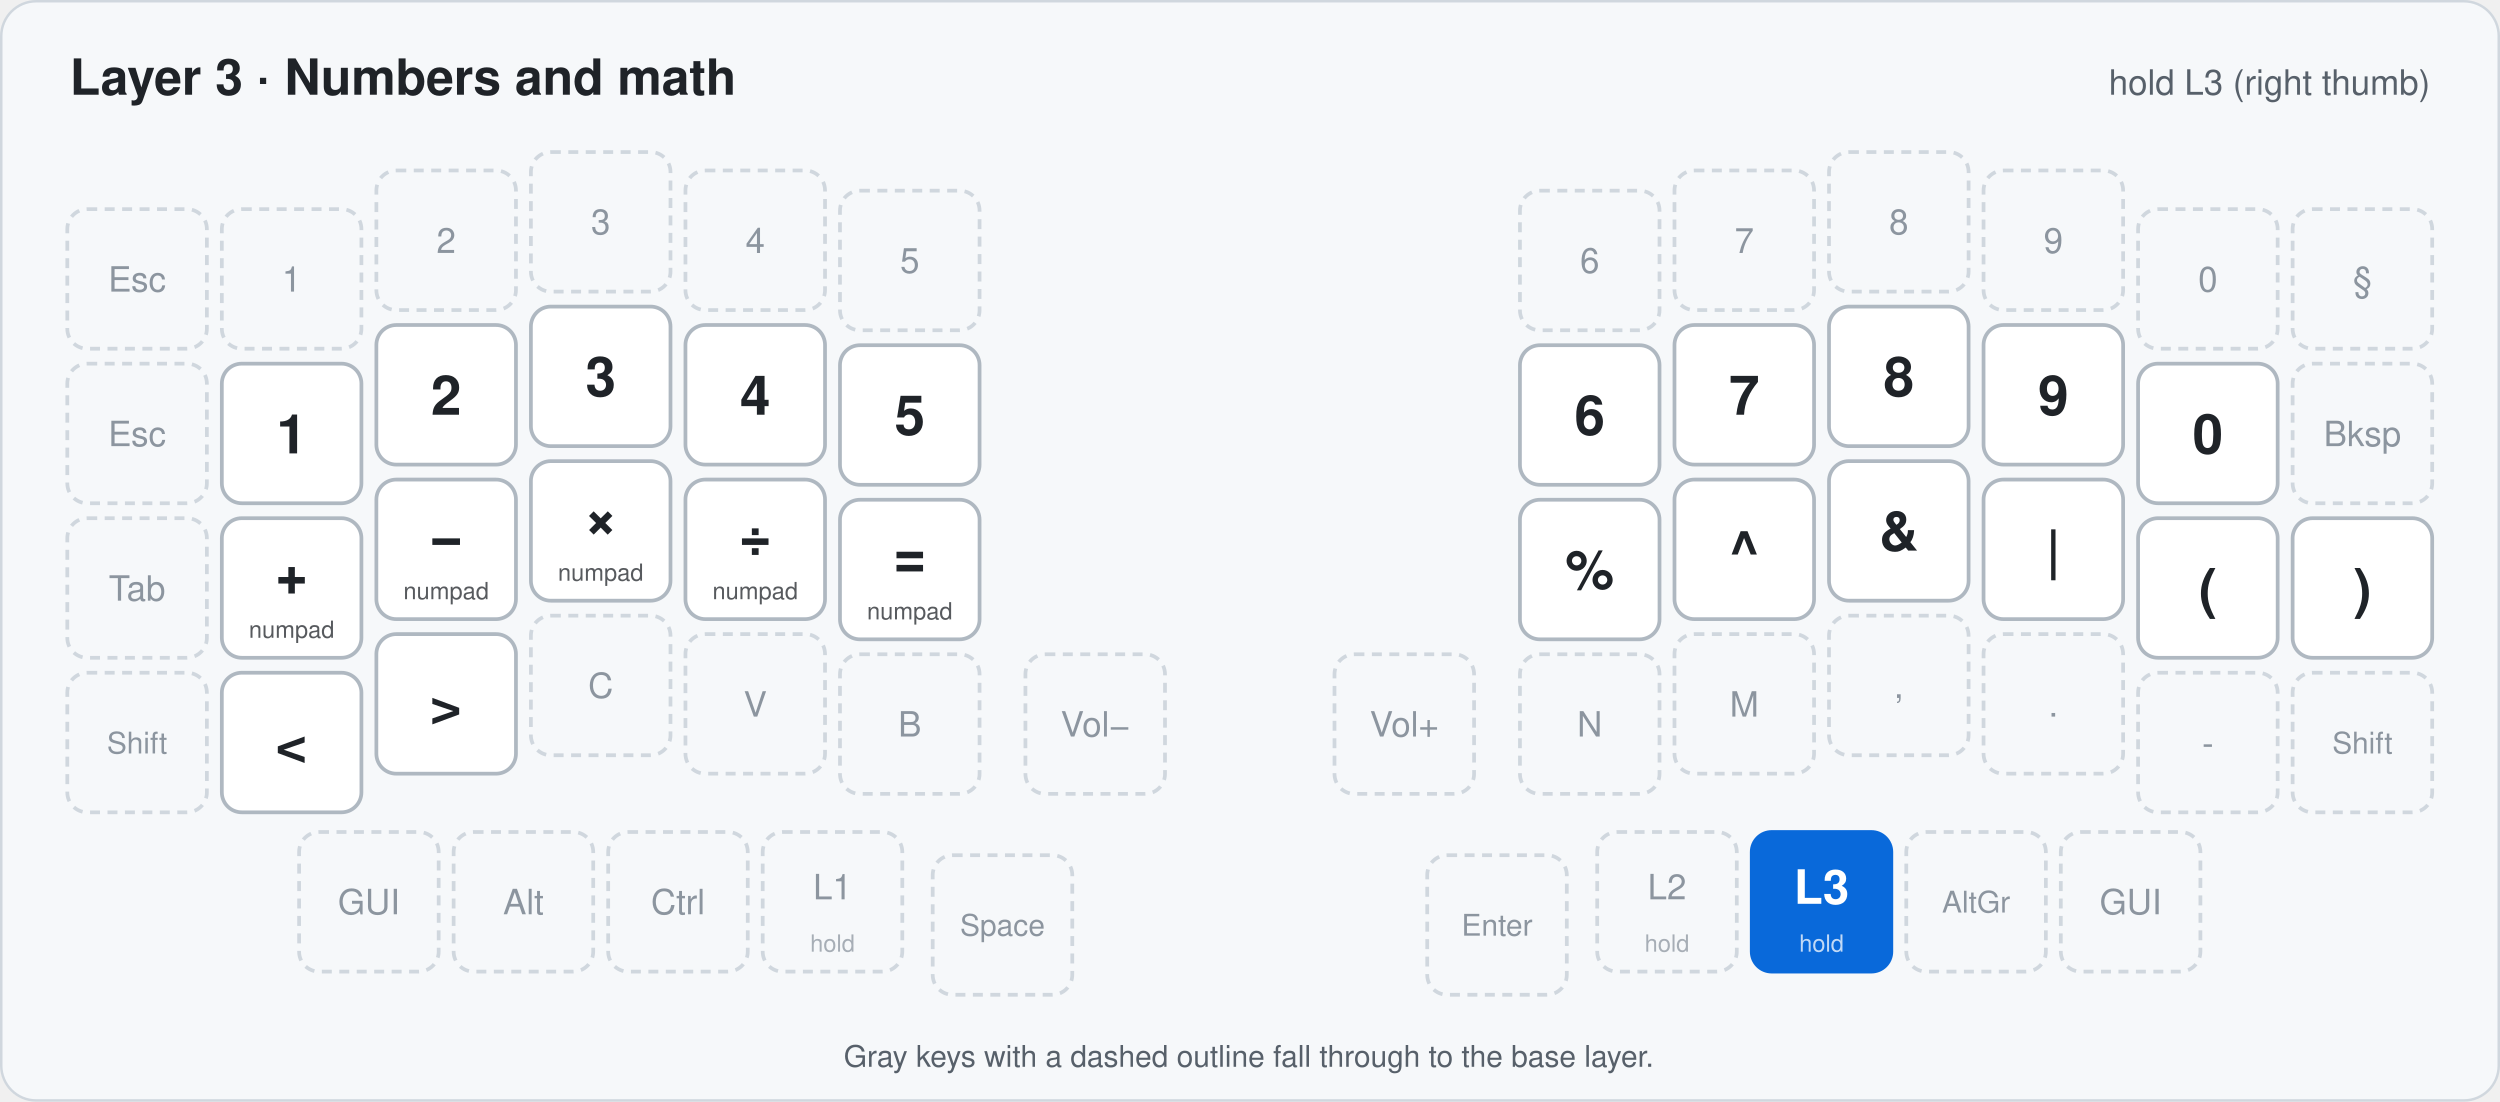
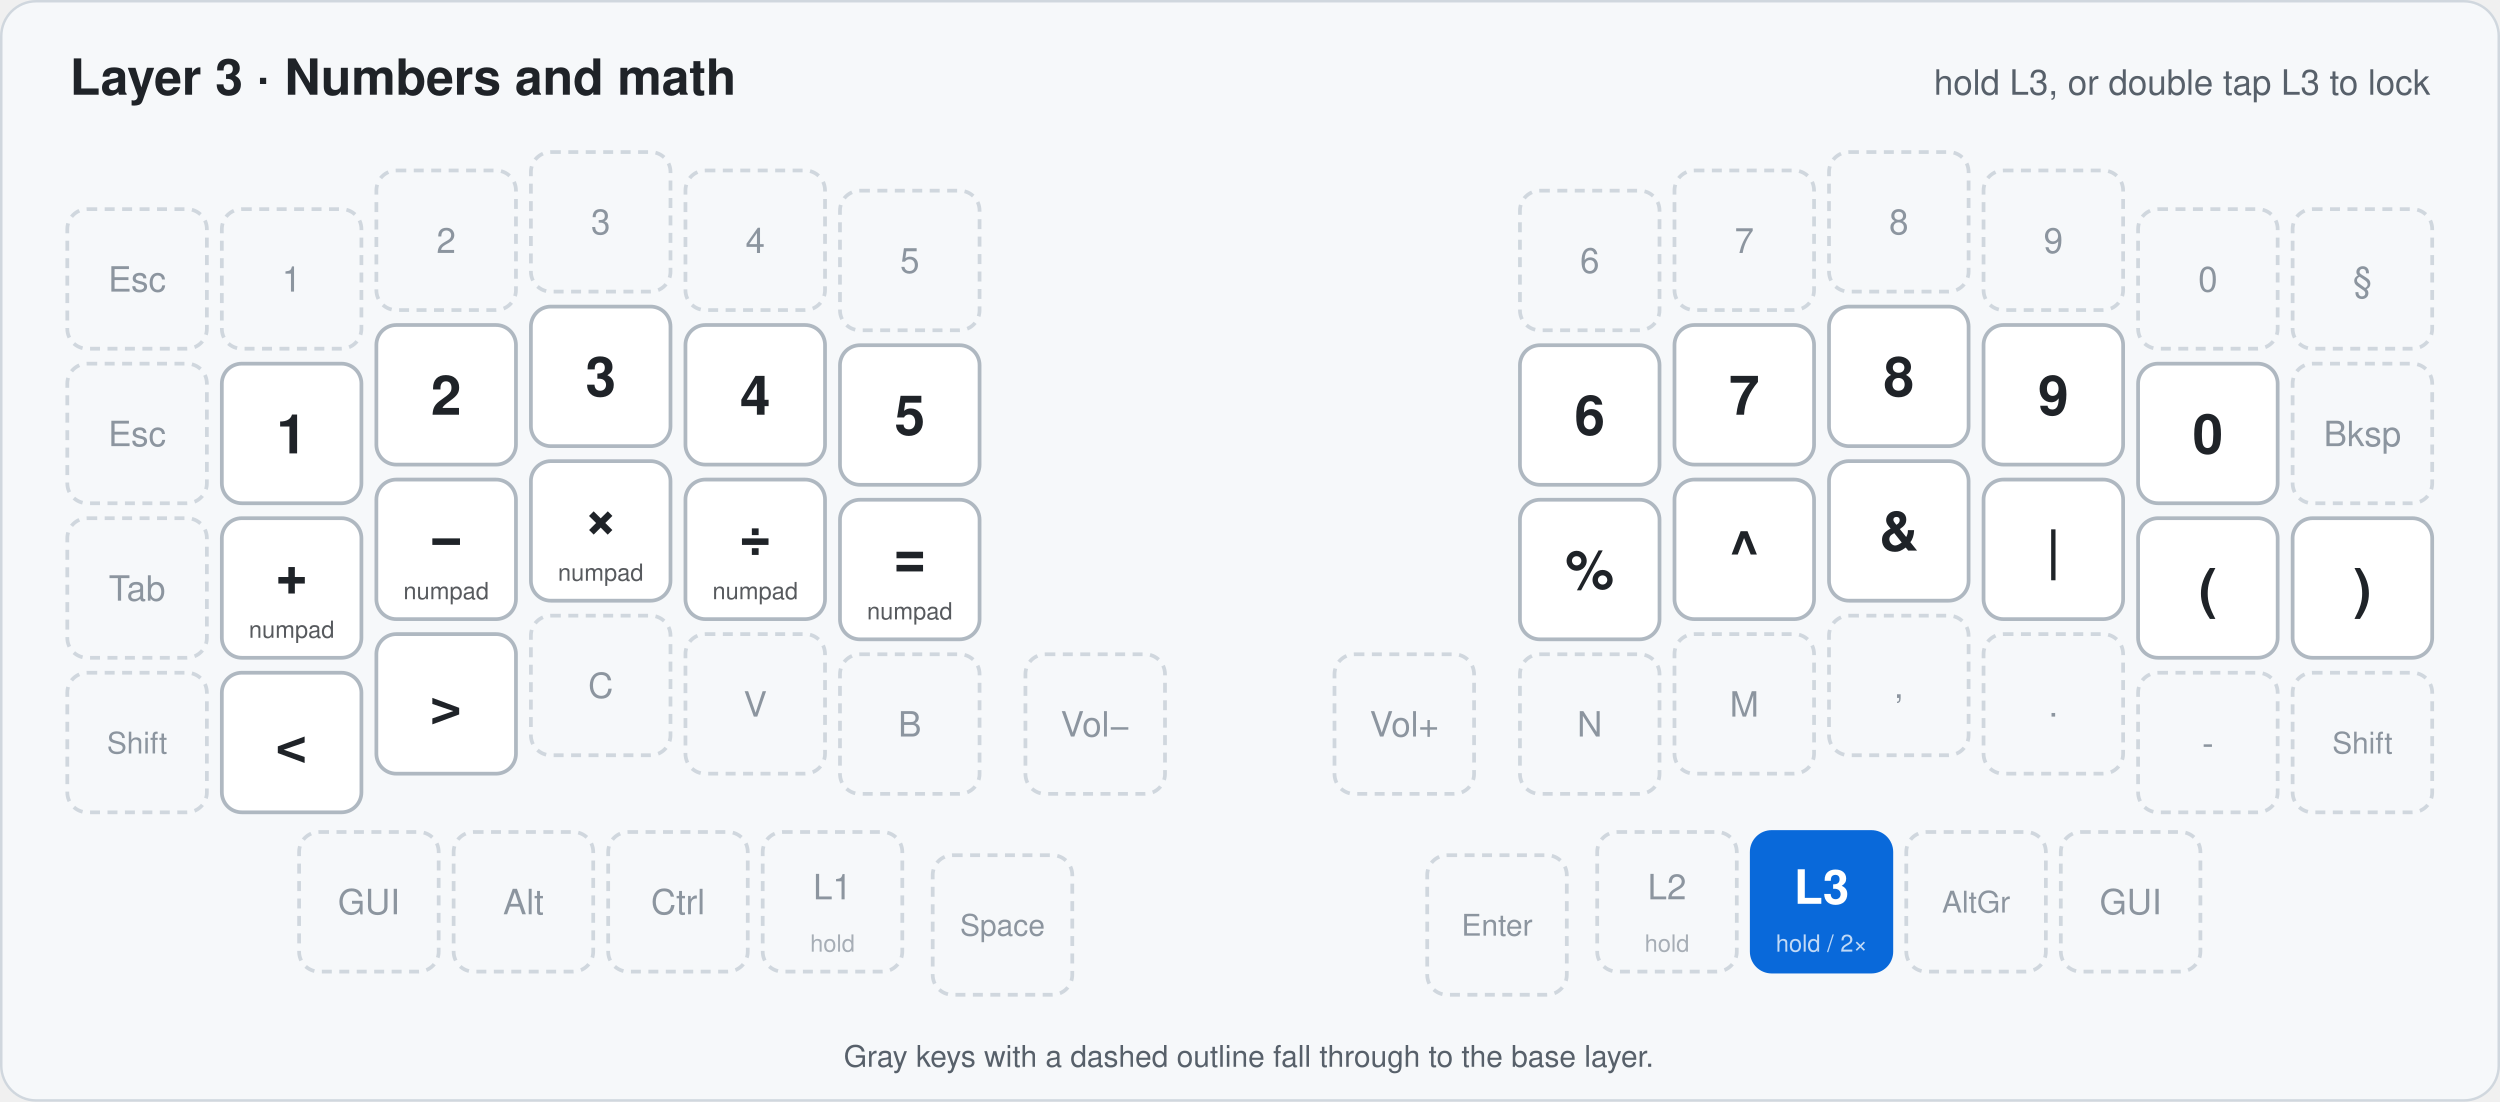
<svg xmlns="http://www.w3.org/2000/svg" viewBox="0 0 1003 442" width="1003" height="442" font-family="-apple-system, 'Segoe UI', Helvetica, Arial, sans-serif">
  <rect x="0.5" y="0.5" width="1002" height="441" rx="14" fill="#f6f8fa" stroke="#d0d7de" />
  <text x="28" y="38" font-size="20" font-weight="600" fill="#1f2328">Layer 3 · Numbers and math</text>
-   <text x="975" y="38" font-size="14" fill="#57606a" text-anchor="end">hold L3 (right thumb)</text>
+   <text x="975" y="38" font-size="14" fill="#57606a" text-anchor="end">hold L3, or double tap L3 to lock</text>
  <rect x="27.0" y="83.9" width="56" height="56.0" rx="8" fill="none" stroke="#d0d7de" stroke-width="1.5" stroke-dasharray="4 3" />
  <text x="55.0" y="117.0" font-size="14" font-weight="400" fill="#8c959f" text-anchor="middle">Esc</text>
  <rect x="89.0" y="83.9" width="56" height="56.0" rx="8" fill="none" stroke="#d0d7de" stroke-width="1.5" stroke-dasharray="4 3" />
  <text x="117.0" y="117.0" font-size="14" font-weight="400" fill="#8c959f" text-anchor="middle">1</text>
  <rect x="151.0" y="68.4" width="56" height="56.0" rx="8" fill="none" stroke="#d0d7de" stroke-width="1.5" stroke-dasharray="4 3" />
  <text x="179.0" y="101.5" font-size="14" font-weight="400" fill="#8c959f" text-anchor="middle">2</text>
  <rect x="213.0" y="61.0" width="56" height="56.0" rx="8" fill="none" stroke="#d0d7de" stroke-width="1.5" stroke-dasharray="4 3" />
  <text x="241.0" y="94.0" font-size="14" font-weight="400" fill="#8c959f" text-anchor="middle">3</text>
  <rect x="275.0" y="68.4" width="56" height="56.0" rx="8" fill="none" stroke="#d0d7de" stroke-width="1.5" stroke-dasharray="4 3" />
  <text x="303.0" y="101.5" font-size="14" font-weight="400" fill="#8c959f" text-anchor="middle">4</text>
  <rect x="337.0" y="76.5" width="56" height="56.0" rx="8" fill="none" stroke="#d0d7de" stroke-width="1.5" stroke-dasharray="4 3" />
  <text x="365.0" y="109.5" font-size="14" font-weight="400" fill="#8c959f" text-anchor="middle">5</text>
  <rect x="27.0" y="145.9" width="56" height="56.0" rx="8" fill="none" stroke="#d0d7de" stroke-width="1.5" stroke-dasharray="4 3" />
  <text x="55.0" y="179.0" font-size="14" font-weight="400" fill="#8c959f" text-anchor="middle">Esc</text>
  <rect x="89.0" y="145.9" width="56" height="56.0" rx="8" fill="#ffffff" stroke="#afb8c1" stroke-width="1.5" />
  <text x="117.0" y="181.9" font-size="22" font-weight="600" fill="#1f2328" text-anchor="middle">1</text>
  <rect x="151.0" y="130.4" width="56" height="56.0" rx="8" fill="#ffffff" stroke="#afb8c1" stroke-width="1.5" />
  <text x="179.0" y="166.4" font-size="22" font-weight="600" fill="#1f2328" text-anchor="middle">2</text>
  <rect x="213.0" y="123.0" width="56" height="56.0" rx="8" fill="#ffffff" stroke="#afb8c1" stroke-width="1.5" />
  <text x="241.0" y="158.9" font-size="22" font-weight="600" fill="#1f2328" text-anchor="middle">3</text>
  <rect x="275.0" y="130.4" width="56" height="56.0" rx="8" fill="#ffffff" stroke="#afb8c1" stroke-width="1.5" />
  <text x="303.0" y="166.4" font-size="22" font-weight="600" fill="#1f2328" text-anchor="middle">4</text>
  <rect x="337.0" y="138.5" width="56" height="56.0" rx="8" fill="#ffffff" stroke="#afb8c1" stroke-width="1.5" />
  <text x="365.0" y="174.4" font-size="22" font-weight="600" fill="#1f2328" text-anchor="middle">5</text>
  <rect x="27.0" y="207.9" width="56" height="56.0" rx="8" fill="none" stroke="#d0d7de" stroke-width="1.5" stroke-dasharray="4 3" />
  <text x="55.0" y="241.0" font-size="14" font-weight="400" fill="#8c959f" text-anchor="middle">Tab</text>
  <rect x="89.0" y="207.9" width="56" height="56.0" rx="8" fill="#ffffff" stroke="#afb8c1" stroke-width="1.5" />
  <text x="117.0" y="237.9" font-size="22" font-weight="600" fill="#1f2328" text-anchor="middle">+</text>
  <text x="117.0" y="255.9" font-size="9.5" fill="#1f2328" opacity="0.75" text-anchor="middle">numpad</text>
  <rect x="151.0" y="192.4" width="56" height="56.0" rx="8" fill="#ffffff" stroke="#afb8c1" stroke-width="1.5" />
  <text x="179.0" y="222.4" font-size="22" font-weight="600" fill="#1f2328" text-anchor="middle">−</text>
  <text x="179.0" y="240.4" font-size="9.5" fill="#1f2328" opacity="0.75" text-anchor="middle">numpad</text>
  <rect x="213.0" y="185.0" width="56" height="56.0" rx="8" fill="#ffffff" stroke="#afb8c1" stroke-width="1.5" />
  <text x="241.0" y="214.9" font-size="22" font-weight="600" fill="#1f2328" text-anchor="middle">×</text>
  <text x="241.0" y="233.0" font-size="9.5" fill="#1f2328" opacity="0.75" text-anchor="middle">numpad</text>
  <rect x="275.0" y="192.4" width="56" height="56.0" rx="8" fill="#ffffff" stroke="#afb8c1" stroke-width="1.5" />
  <text x="303.0" y="222.4" font-size="22" font-weight="600" fill="#1f2328" text-anchor="middle">÷</text>
  <text x="303.0" y="240.4" font-size="9.5" fill="#1f2328" opacity="0.75" text-anchor="middle">numpad</text>
  <rect x="337.0" y="200.5" width="56" height="56.0" rx="8" fill="#ffffff" stroke="#afb8c1" stroke-width="1.5" />
  <text x="365.0" y="230.4" font-size="22" font-weight="600" fill="#1f2328" text-anchor="middle">=</text>
  <text x="365.0" y="248.5" font-size="9.5" fill="#1f2328" opacity="0.75" text-anchor="middle">numpad</text>
  <rect x="27.0" y="269.9" width="56" height="56.0" rx="8" fill="none" stroke="#d0d7de" stroke-width="1.5" stroke-dasharray="4 3" />
  <text x="55.0" y="302.3" font-size="12" font-weight="400" fill="#8c959f" text-anchor="middle">Shift</text>
  <rect x="89.0" y="269.9" width="56" height="56.0" rx="8" fill="#ffffff" stroke="#afb8c1" stroke-width="1.5" />
  <text x="117.0" y="305.9" font-size="22" font-weight="600" fill="#1f2328" text-anchor="middle">&lt;</text>
  <rect x="151.0" y="254.4" width="56" height="56.0" rx="8" fill="#ffffff" stroke="#afb8c1" stroke-width="1.5" />
  <text x="179.0" y="290.4" font-size="22" font-weight="600" fill="#1f2328" text-anchor="middle">&gt;</text>
  <rect x="213.0" y="247.0" width="56" height="56.0" rx="8" fill="none" stroke="#d0d7de" stroke-width="1.5" stroke-dasharray="4 3" />
  <text x="241.0" y="280.0" font-size="14" font-weight="400" fill="#8c959f" text-anchor="middle">C</text>
  <rect x="275.0" y="254.4" width="56" height="56.0" rx="8" fill="none" stroke="#d0d7de" stroke-width="1.5" stroke-dasharray="4 3" />
  <text x="303.0" y="287.5" font-size="14" font-weight="400" fill="#8c959f" text-anchor="middle">V</text>
  <rect x="337.0" y="262.5" width="56" height="56.0" rx="8" fill="none" stroke="#d0d7de" stroke-width="1.5" stroke-dasharray="4 3" />
  <text x="365.0" y="295.5" font-size="14" font-weight="400" fill="#8c959f" text-anchor="middle">B</text>
  <rect x="120.0" y="333.8" width="56" height="56.0" rx="8" fill="none" stroke="#d0d7de" stroke-width="1.5" stroke-dasharray="4 3" />
  <text x="148.0" y="366.8" font-size="14" font-weight="400" fill="#8c959f" text-anchor="middle">GUI</text>
  <rect x="182.0" y="333.8" width="56" height="56.0" rx="8" fill="none" stroke="#d0d7de" stroke-width="1.5" stroke-dasharray="4 3" />
  <text x="210.0" y="366.8" font-size="14" font-weight="400" fill="#8c959f" text-anchor="middle">Alt</text>
  <rect x="244.0" y="333.8" width="56" height="56.0" rx="8" fill="none" stroke="#d0d7de" stroke-width="1.5" stroke-dasharray="4 3" />
  <text x="272.0" y="366.8" font-size="14" font-weight="400" fill="#8c959f" text-anchor="middle">Ctrl</text>
  <rect x="306.0" y="333.8" width="56" height="56.0" rx="8" fill="none" stroke="#d0d7de" stroke-width="1.5" stroke-dasharray="4 3" />
  <text x="334.0" y="360.8" font-size="14" font-weight="400" fill="#8c959f" text-anchor="middle">L1</text>
  <text x="334.0" y="381.8" font-size="9.5" fill="#8c959f" opacity="0.75" text-anchor="middle">hold</text>
  <rect x="374.2" y="343.1" width="56" height="56.0" rx="8" fill="none" stroke="#d0d7de" stroke-width="1.5" stroke-dasharray="4 3" />
  <text x="402.2" y="375.4" font-size="12" font-weight="400" fill="#8c959f" text-anchor="middle">Space</text>
  <rect x="411.4" y="262.5" width="56" height="56.0" rx="8" fill="none" stroke="#d0d7de" stroke-width="1.5" stroke-dasharray="4 3" />
  <text x="439.4" y="295.5" font-size="14" font-weight="400" fill="#8c959f" text-anchor="middle">Vol−</text>
  <rect x="919.8" y="83.9" width="56" height="56.0" rx="8" fill="none" stroke="#d0d7de" stroke-width="1.5" stroke-dasharray="4 3" />
  <text x="947.8" y="117.0" font-size="14" font-weight="400" fill="#8c959f" text-anchor="middle">§</text>
  <rect x="857.8" y="83.9" width="56" height="56.0" rx="8" fill="none" stroke="#d0d7de" stroke-width="1.5" stroke-dasharray="4 3" />
  <text x="885.8" y="117.0" font-size="14" font-weight="400" fill="#8c959f" text-anchor="middle">0</text>
  <rect x="795.8" y="68.4" width="56" height="56.0" rx="8" fill="none" stroke="#d0d7de" stroke-width="1.5" stroke-dasharray="4 3" />
  <text x="823.8" y="101.5" font-size="14" font-weight="400" fill="#8c959f" text-anchor="middle">9</text>
  <rect x="733.8" y="61.0" width="56" height="56.0" rx="8" fill="none" stroke="#d0d7de" stroke-width="1.5" stroke-dasharray="4 3" />
  <text x="761.8" y="94.0" font-size="14" font-weight="400" fill="#8c959f" text-anchor="middle">8</text>
  <rect x="671.8" y="68.4" width="56" height="56.0" rx="8" fill="none" stroke="#d0d7de" stroke-width="1.5" stroke-dasharray="4 3" />
  <text x="699.8" y="101.5" font-size="14" font-weight="400" fill="#8c959f" text-anchor="middle">7</text>
  <rect x="609.8" y="76.5" width="56" height="56.0" rx="8" fill="none" stroke="#d0d7de" stroke-width="1.5" stroke-dasharray="4 3" />
  <text x="637.8" y="109.5" font-size="14" font-weight="400" fill="#8c959f" text-anchor="middle">6</text>
  <rect x="919.8" y="145.9" width="56" height="56.0" rx="8" fill="none" stroke="#d0d7de" stroke-width="1.5" stroke-dasharray="4 3" />
  <text x="947.8" y="179.0" font-size="14" font-weight="400" fill="#8c959f" text-anchor="middle">Bksp</text>
  <rect x="857.8" y="145.9" width="56" height="56.0" rx="8" fill="#ffffff" stroke="#afb8c1" stroke-width="1.5" />
  <text x="885.8" y="181.9" font-size="22" font-weight="600" fill="#1f2328" text-anchor="middle">0</text>
  <rect x="795.8" y="130.4" width="56" height="56.0" rx="8" fill="#ffffff" stroke="#afb8c1" stroke-width="1.5" />
  <text x="823.8" y="166.4" font-size="22" font-weight="600" fill="#1f2328" text-anchor="middle">9</text>
  <rect x="733.8" y="123.0" width="56" height="56.0" rx="8" fill="#ffffff" stroke="#afb8c1" stroke-width="1.5" />
  <text x="761.8" y="158.9" font-size="22" font-weight="600" fill="#1f2328" text-anchor="middle">8</text>
  <rect x="671.8" y="130.4" width="56" height="56.0" rx="8" fill="#ffffff" stroke="#afb8c1" stroke-width="1.5" />
  <text x="699.8" y="166.4" font-size="22" font-weight="600" fill="#1f2328" text-anchor="middle">7</text>
  <rect x="609.8" y="138.5" width="56" height="56.0" rx="8" fill="#ffffff" stroke="#afb8c1" stroke-width="1.5" />
  <text x="637.8" y="174.4" font-size="22" font-weight="600" fill="#1f2328" text-anchor="middle">6</text>
  <rect x="919.8" y="207.9" width="56" height="56.0" rx="8" fill="#ffffff" stroke="#afb8c1" stroke-width="1.5" />
  <text x="947.8" y="243.9" font-size="22" font-weight="600" fill="#1f2328" text-anchor="middle">)</text>
  <rect x="857.8" y="207.9" width="56" height="56.0" rx="8" fill="#ffffff" stroke="#afb8c1" stroke-width="1.5" />
  <text x="885.8" y="243.9" font-size="22" font-weight="600" fill="#1f2328" text-anchor="middle">(</text>
  <rect x="795.8" y="192.4" width="56" height="56.0" rx="8" fill="#ffffff" stroke="#afb8c1" stroke-width="1.5" />
  <text x="823.8" y="228.4" font-size="22" font-weight="600" fill="#1f2328" text-anchor="middle">|</text>
  <rect x="733.8" y="185.0" width="56" height="56.0" rx="8" fill="#ffffff" stroke="#afb8c1" stroke-width="1.5" />
  <text x="761.8" y="220.9" font-size="22" font-weight="600" fill="#1f2328" text-anchor="middle">&amp;</text>
  <rect x="671.8" y="192.4" width="56" height="56.0" rx="8" fill="#ffffff" stroke="#afb8c1" stroke-width="1.5" />
  <text x="699.8" y="228.4" font-size="22" font-weight="600" fill="#1f2328" text-anchor="middle">^</text>
  <rect x="609.8" y="200.5" width="56" height="56.0" rx="8" fill="#ffffff" stroke="#afb8c1" stroke-width="1.5" />
  <text x="637.8" y="236.4" font-size="22" font-weight="600" fill="#1f2328" text-anchor="middle">%</text>
  <rect x="919.8" y="269.9" width="56" height="56.0" rx="8" fill="none" stroke="#d0d7de" stroke-width="1.5" stroke-dasharray="4 3" />
  <text x="947.8" y="302.3" font-size="12" font-weight="400" fill="#8c959f" text-anchor="middle">Shift</text>
  <rect x="857.8" y="269.9" width="56" height="56.0" rx="8" fill="none" stroke="#d0d7de" stroke-width="1.5" stroke-dasharray="4 3" />
  <text x="885.8" y="303.0" font-size="14" font-weight="400" fill="#8c959f" text-anchor="middle">-</text>
  <rect x="795.8" y="254.4" width="56" height="56.0" rx="8" fill="none" stroke="#d0d7de" stroke-width="1.5" stroke-dasharray="4 3" />
  <text x="823.8" y="287.5" font-size="14" font-weight="400" fill="#8c959f" text-anchor="middle">.</text>
  <rect x="733.8" y="247.0" width="56" height="56.0" rx="8" fill="none" stroke="#d0d7de" stroke-width="1.5" stroke-dasharray="4 3" />
  <text x="761.8" y="280.0" font-size="14" font-weight="400" fill="#8c959f" text-anchor="middle">,</text>
  <rect x="671.8" y="254.4" width="56" height="56.0" rx="8" fill="none" stroke="#d0d7de" stroke-width="1.5" stroke-dasharray="4 3" />
  <text x="699.8" y="287.5" font-size="14" font-weight="400" fill="#8c959f" text-anchor="middle">M</text>
  <rect x="609.8" y="262.5" width="56" height="56.0" rx="8" fill="none" stroke="#d0d7de" stroke-width="1.5" stroke-dasharray="4 3" />
  <text x="637.8" y="295.5" font-size="14" font-weight="400" fill="#8c959f" text-anchor="middle">N</text>
  <rect x="826.8" y="333.8" width="56" height="56.0" rx="8" fill="none" stroke="#d0d7de" stroke-width="1.5" stroke-dasharray="4 3" />
  <text x="854.8" y="366.8" font-size="14" font-weight="400" fill="#8c959f" text-anchor="middle">GUI</text>
  <rect x="764.8" y="333.8" width="56" height="56.0" rx="8" fill="none" stroke="#d0d7de" stroke-width="1.5" stroke-dasharray="4 3" />
  <text x="792.8" y="366.1" font-size="12" font-weight="400" fill="#8c959f" text-anchor="middle">AltGr</text>
  <rect x="702.8" y="333.8" width="56" height="56.0" rx="8" fill="#0969da" stroke="#0969da" stroke-width="1.5" />
  <text x="730.8" y="362.6" font-size="19" font-weight="600" fill="#ffffff" text-anchor="middle">L3</text>
-   <text x="730.8" y="381.8" font-size="9.5" fill="#ffffff" opacity="0.75" text-anchor="middle">hold</text>
+   <text x="730.8" y="381.8" font-size="9.5" fill="#ffffff" opacity="0.75" text-anchor="middle">hold / 2×</text>
  <rect x="640.8" y="333.8" width="56" height="56.0" rx="8" fill="none" stroke="#d0d7de" stroke-width="1.5" stroke-dasharray="4 3" />
  <text x="668.8" y="360.8" font-size="14" font-weight="400" fill="#8c959f" text-anchor="middle">L2</text>
  <text x="668.8" y="381.8" font-size="9.5" fill="#8c959f" opacity="0.75" text-anchor="middle">hold</text>
  <rect x="572.6" y="343.1" width="56" height="56.0" rx="8" fill="none" stroke="#d0d7de" stroke-width="1.5" stroke-dasharray="4 3" />
  <text x="600.6" y="375.4" font-size="12" font-weight="400" fill="#8c959f" text-anchor="middle">Enter</text>
  <rect x="535.4" y="262.5" width="56" height="56.0" rx="8" fill="none" stroke="#d0d7de" stroke-width="1.5" stroke-dasharray="4 3" />
  <text x="563.4" y="295.5" font-size="14" font-weight="400" fill="#8c959f" text-anchor="middle">Vol+</text>
  <text x="501" y="428" font-size="12" fill="#57606a" text-anchor="middle">Gray keys with a dashed outline fall through to the base layer.</text>
</svg>
